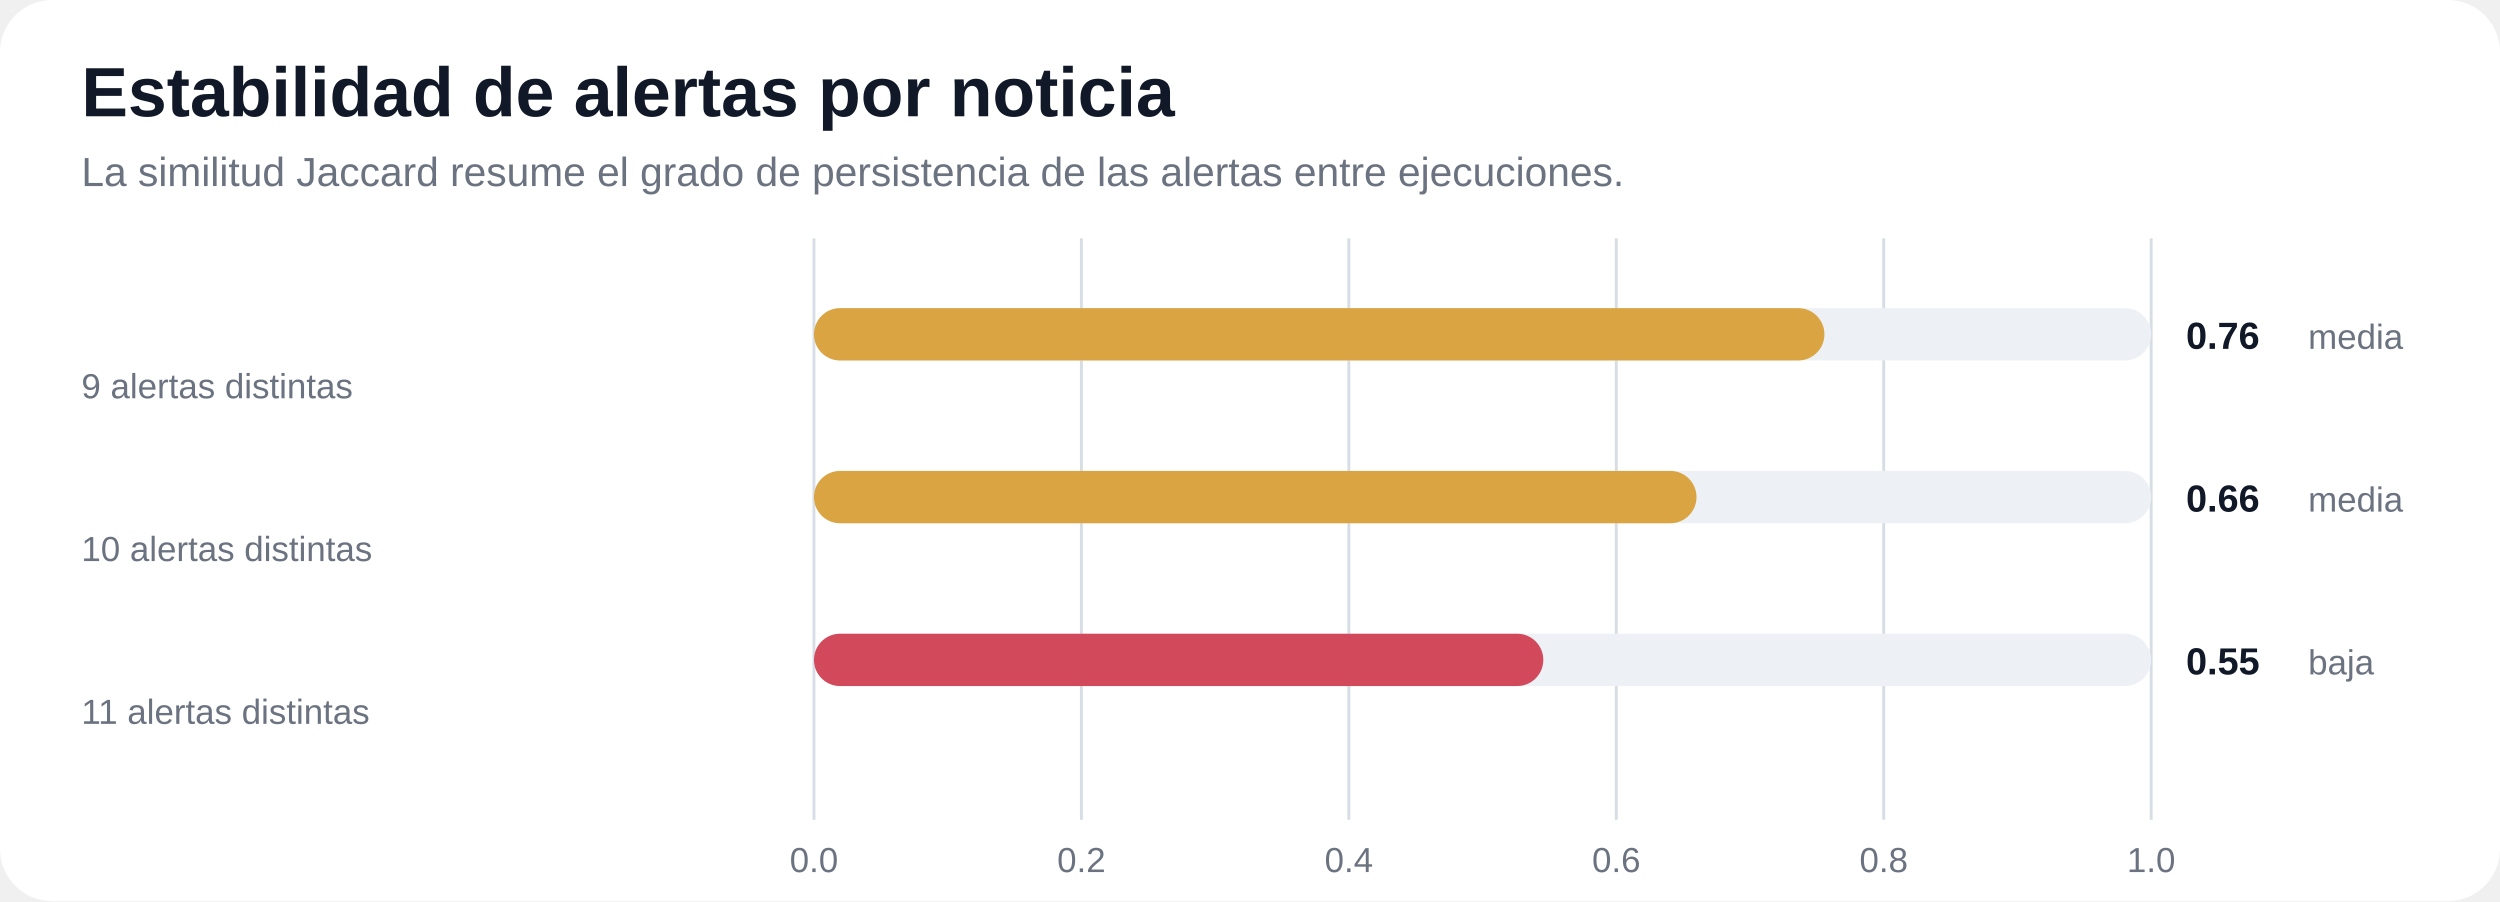
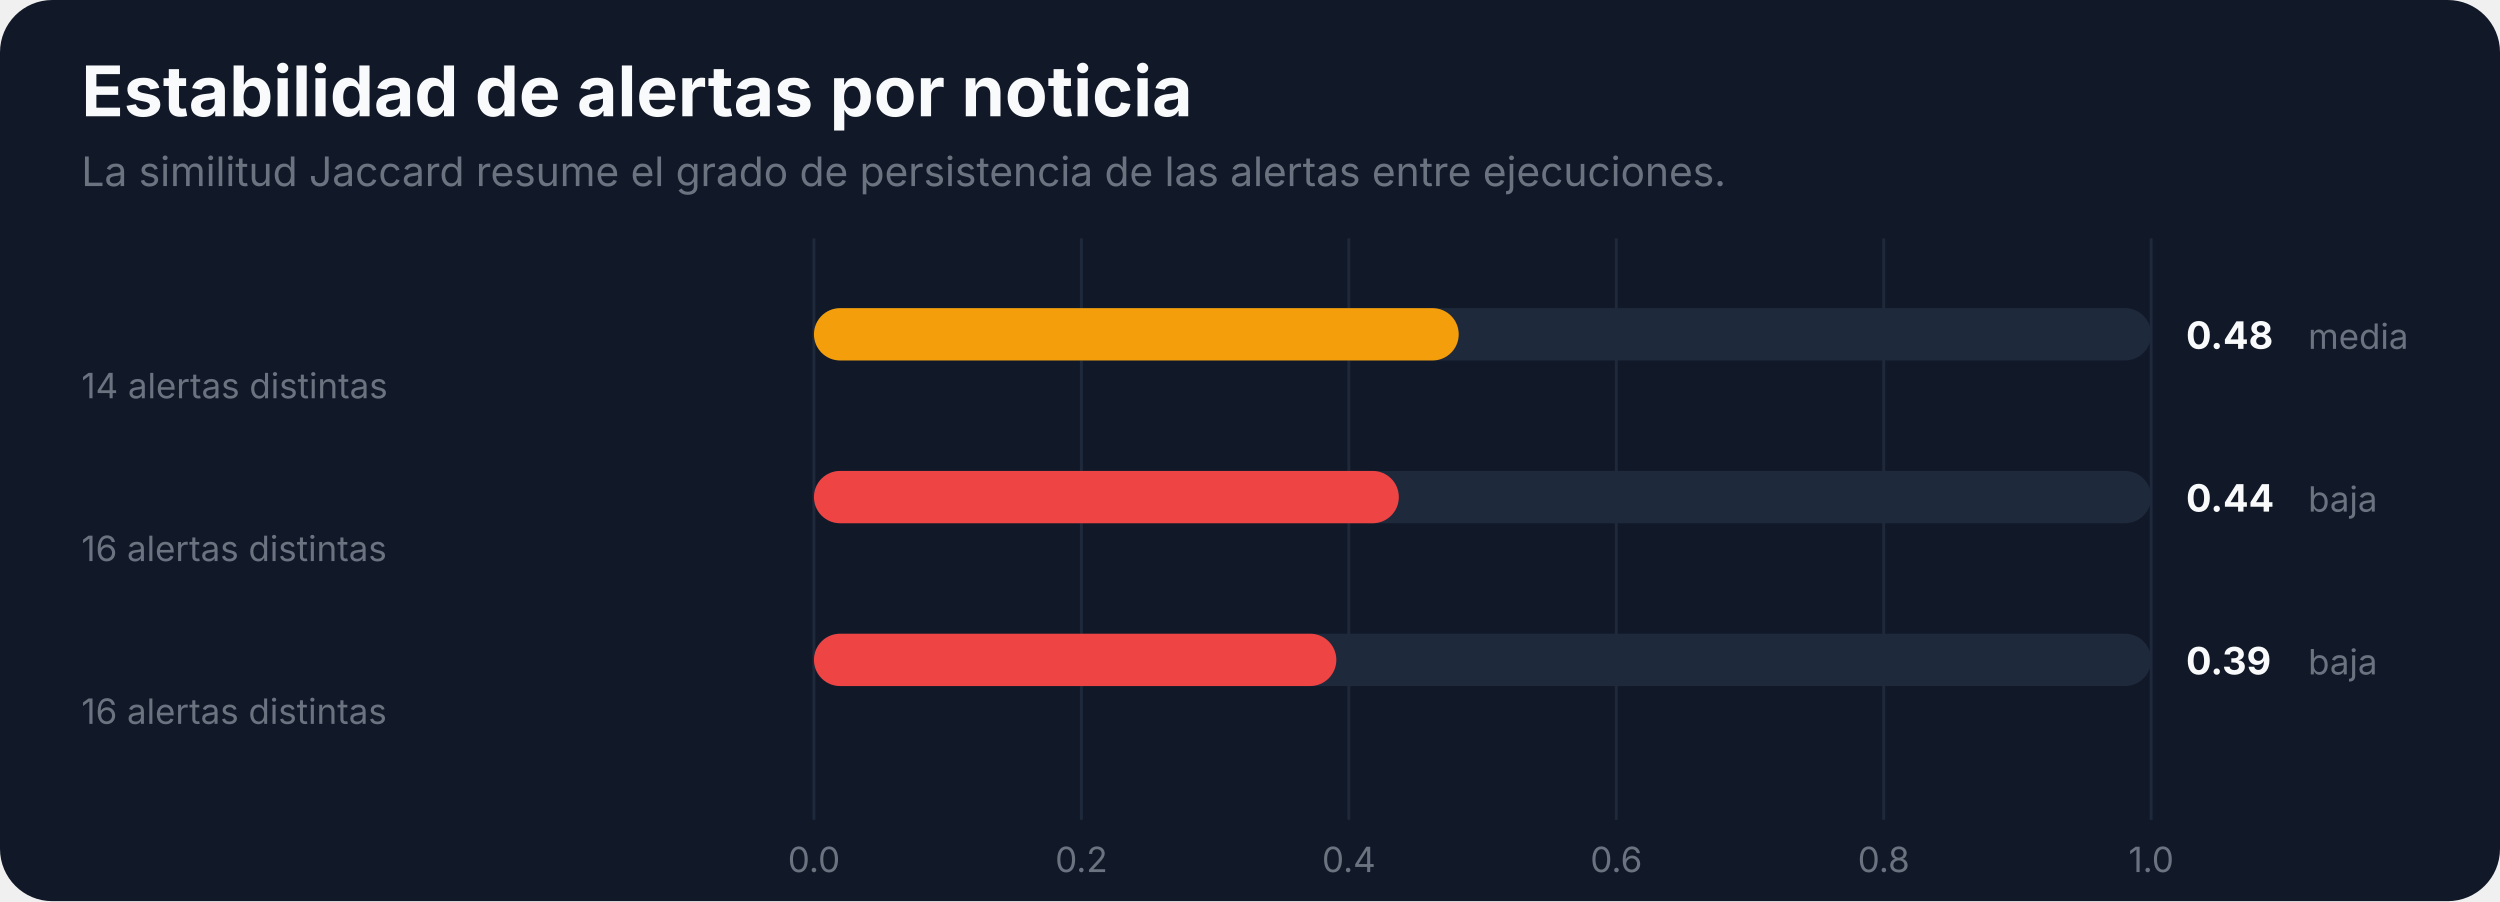
<svg xmlns="http://www.w3.org/2000/svg" width="860" height="310" viewBox="0 0 860 310" role="img" aria-labelledby="title desc">
  <style>
-       .title { font: 700 24px Arial, sans-serif; fill: #111827; }
-       .subtitle { font: 14px Arial, sans-serif; fill: #6b7280; }
-       .label { font: 13px Arial, sans-serif; fill: #111827; }
-       .small { font: 12px Arial, sans-serif; fill: #6b7280; }
-       .value { font: 700 13px Arial, sans-serif; fill: #111827; }
-       .axis { stroke: #d7dde5; stroke-width: 1; }
-       .panel { fill: #ffffff; stroke: #e5e7eb; stroke-width: 1; }
+       .title { font: 700 24px Inter, system-ui, -apple-system, sans-serif; fill: #f9fafb; }
+       .subtitle { font: 14px Inter, system-ui, -apple-system, sans-serif; fill: #6b7280; }
+       .label { font: 13px Inter, system-ui, -apple-system, sans-serif; fill: #f9fafb; }
+       .small { font: 12px Inter, system-ui, -apple-system, sans-serif; fill: #6b7280; }
+       .value { font: 700 13px Inter, system-ui, -apple-system, sans-serif; fill: #f9fafb; }
+       .axis { stroke: #1e293b; stroke-width: 1; }
+       .panel { fill: #111827; stroke: #1e293b; stroke-width: 1; }
    </style>
-   <rect width="860" height="310" rx="18" fill="#ffffff" />
+   <rect width="860" height="310" rx="18" fill="#111827" />
  <text x="28" y="40" class="title">Estabilidad de alertas por noticia</text>
  <text x="28" y="64" class="subtitle">La similitud Jaccard resume el grado de persistencia de las alertas entre ejecuciones.</text>
  <line x1="280.0" y1="82" x2="280.0" y2="282" class="axis" />
  <text x="280.0" y="300" text-anchor="middle" class="small">0.0</text>
  <line x1="372.0" y1="82" x2="372.0" y2="282" class="axis" />
  <text x="372.0" y="300" text-anchor="middle" class="small">0.2</text>
  <line x1="464.0" y1="82" x2="464.0" y2="282" class="axis" />
  <text x="464.0" y="300" text-anchor="middle" class="small">0.4</text>
  <line x1="556.0" y1="82" x2="556.0" y2="282" class="axis" />
  <text x="556.0" y="300" text-anchor="middle" class="small">0.6</text>
  <line x1="648.0" y1="82" x2="648.0" y2="282" class="axis" />
  <text x="648.0" y="300" text-anchor="middle" class="small">0.8</text>
  <line x1="740.0" y1="82" x2="740.0" y2="282" class="axis" />
  <text x="740.0" y="300" text-anchor="middle" class="small">1.0</text>
  <text x="28" y="118" class="label" />
-   <text x="28" y="137" class="small">9 alertas distintas</text>
-   <rect x="280" y="106" width="460" height="18" rx="9" fill="#edf1f5" />
-   <rect x="280" y="106" width="347.6" height="18" rx="9" fill="#d9a441" />
-   <text x="752" y="120" class="value">0.76</text>
+   <text x="28" y="137" class="small">14 alertas distintas</text>
+   <rect x="280" y="106" width="460" height="18" rx="9" fill="#1e293b" />
+   <rect x="280" y="106" width="221.8" height="18" rx="9" fill="#f59e0b" />
+   <text x="752" y="120" class="value">0.48</text>
  <text x="794" y="120" class="small">media</text>
  <text x="28" y="174" class="label" />
-   <text x="28" y="193" class="small">10 alertas distintas</text>
-   <rect x="280" y="162" width="460" height="18" rx="9" fill="#edf1f5" />
-   <rect x="280" y="162" width="303.6" height="18" rx="9" fill="#d9a441" />
-   <text x="752" y="176" class="value">0.66</text>
-   <text x="794" y="176" class="small">media</text>
+   <text x="28" y="193" class="small">16 alertas distintas</text>
+   <rect x="280" y="162" width="460" height="18" rx="9" fill="#1e293b" />
+   <rect x="280" y="162" width="201.2" height="18" rx="9" fill="#ef4444" />
+   <text x="752" y="176" class="value">0.44</text>
+   <text x="794" y="176" class="small">baja</text>
  <text x="28" y="230" class="label" />
-   <text x="28" y="249" class="small">11 alertas distintas</text>
-   <rect x="280" y="218" width="460" height="18" rx="9" fill="#edf1f5" />
-   <rect x="280" y="218" width="250.9" height="18" rx="9" fill="#d1495b" />
-   <text x="752" y="232" class="value">0.55</text>
+   <text x="28" y="249" class="small">16 alertas distintas</text>
+   <rect x="280" y="218" width="460" height="18" rx="9" fill="#1e293b" />
+   <rect x="280" y="218" width="179.7" height="18" rx="9" fill="#ef4444" />
+   <text x="752" y="232" class="value">0.39</text>
  <text x="794" y="232" class="small">baja</text>
</svg>
